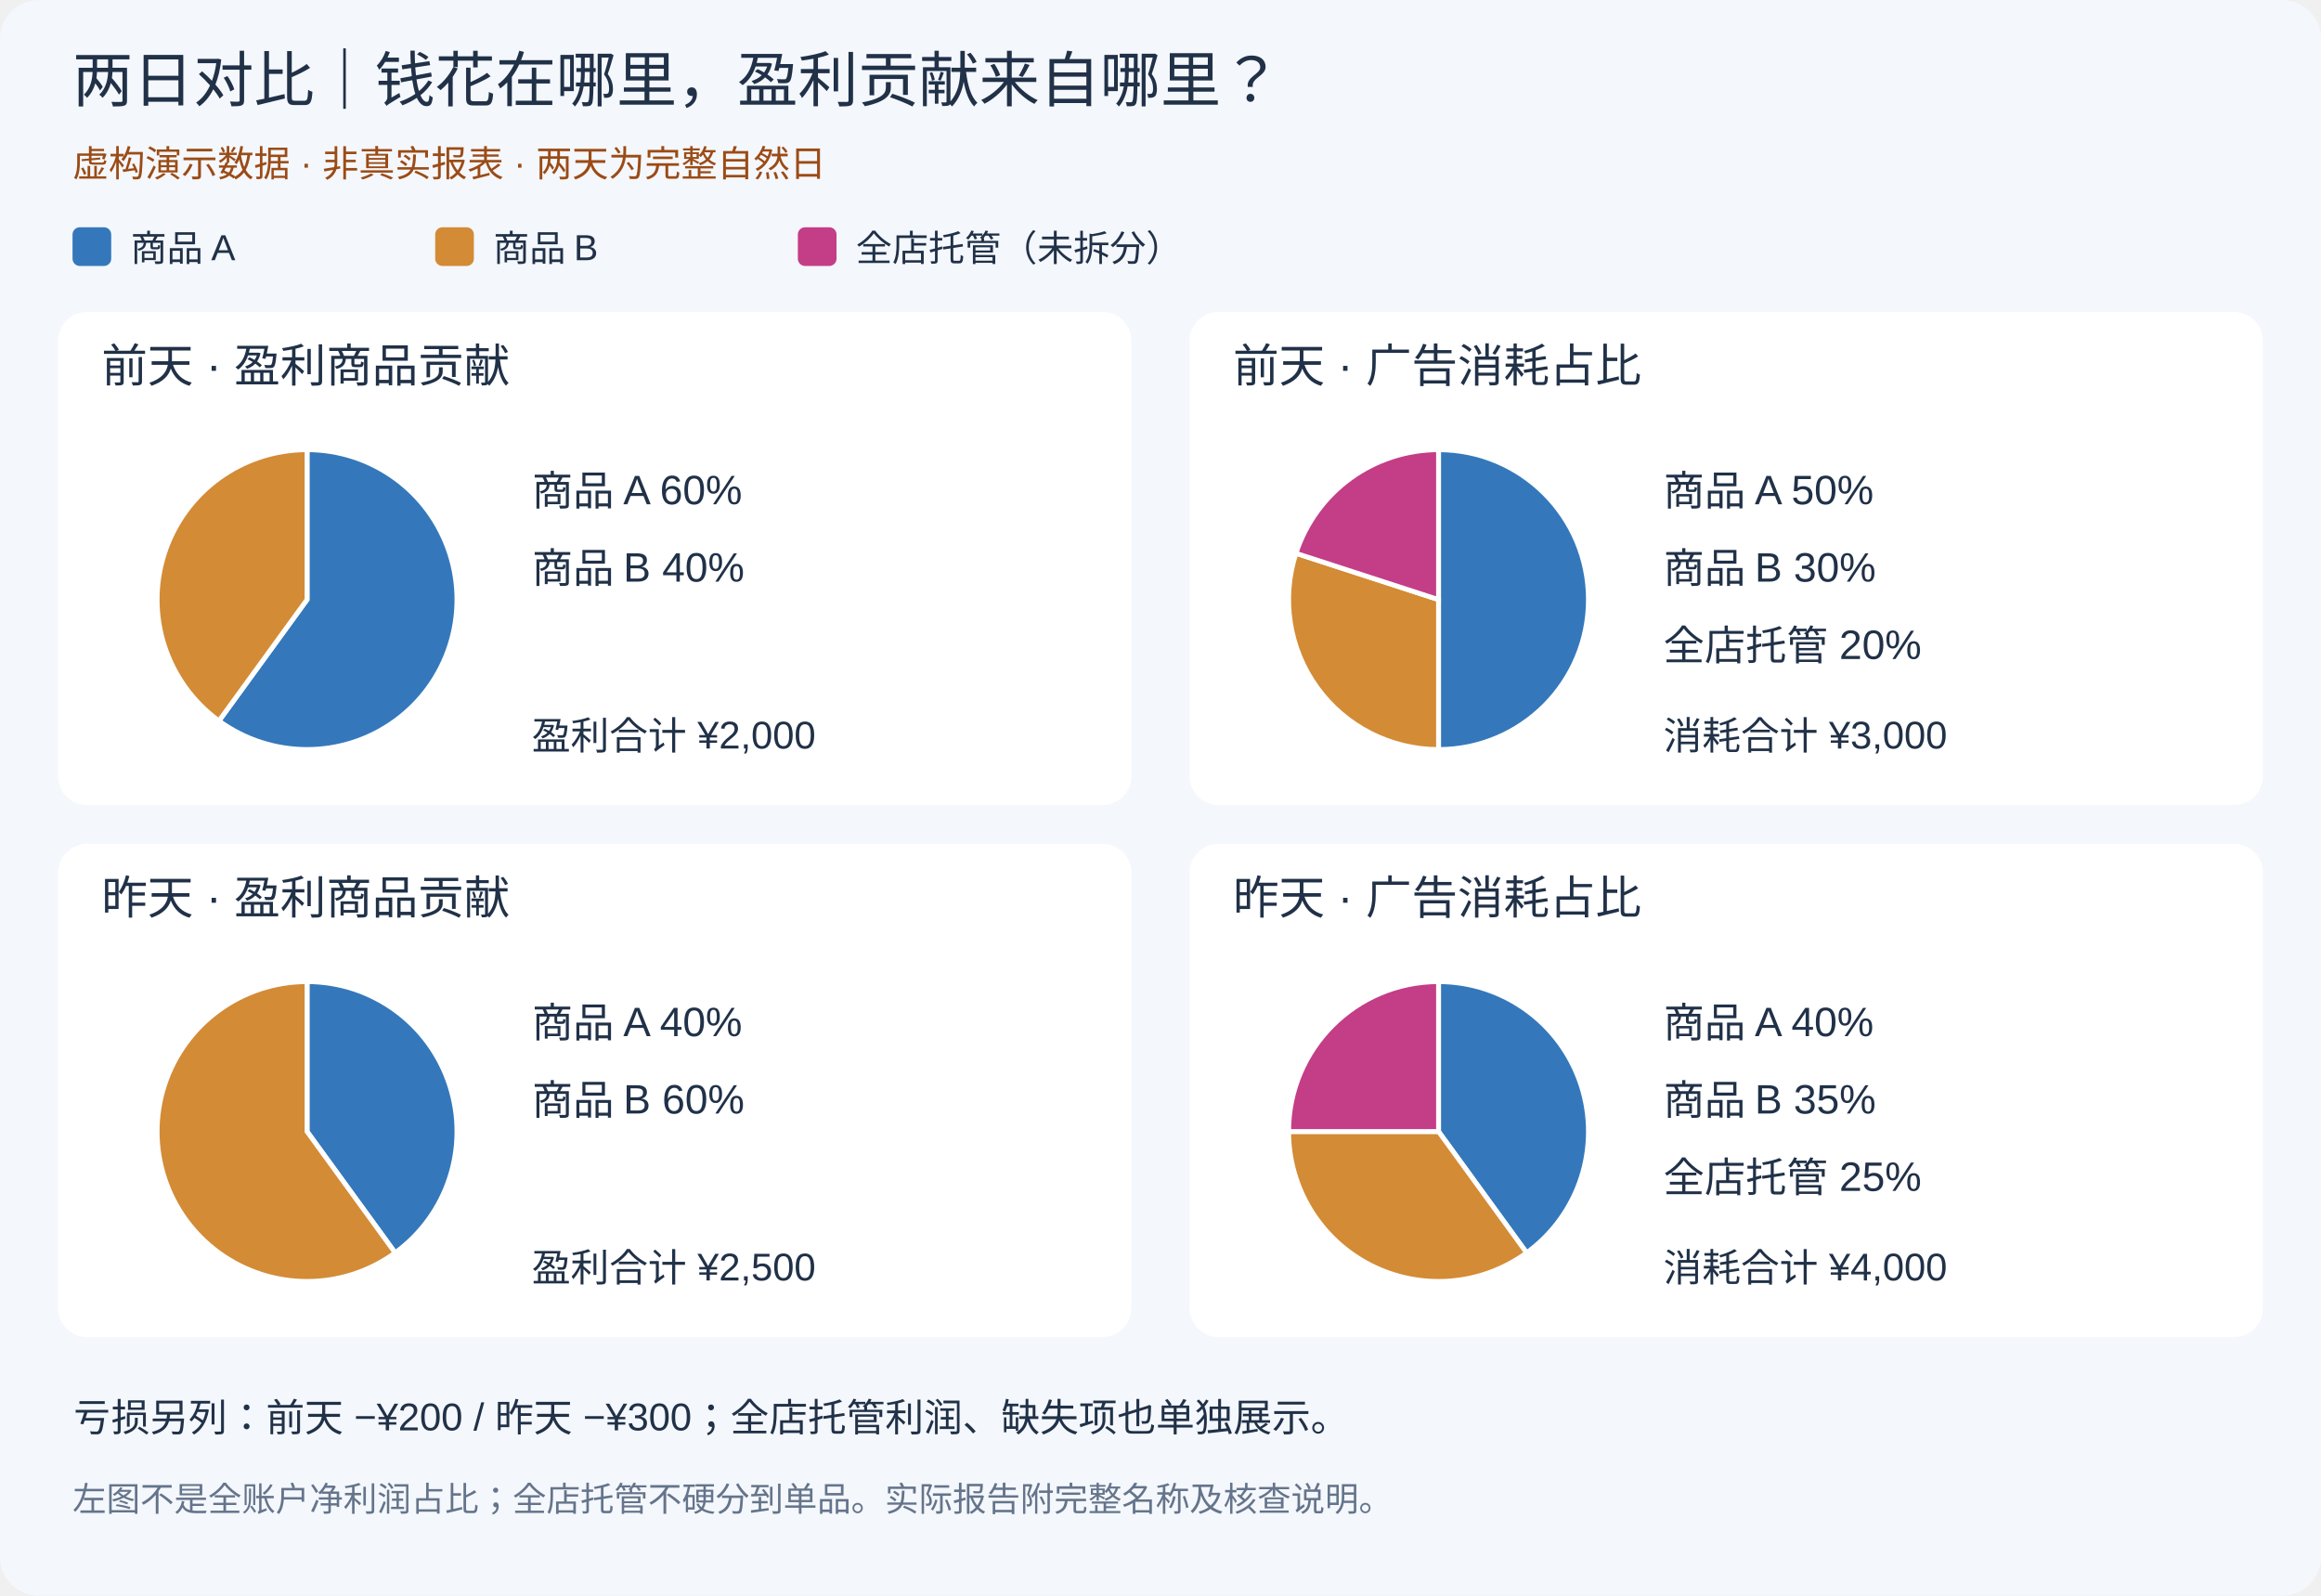
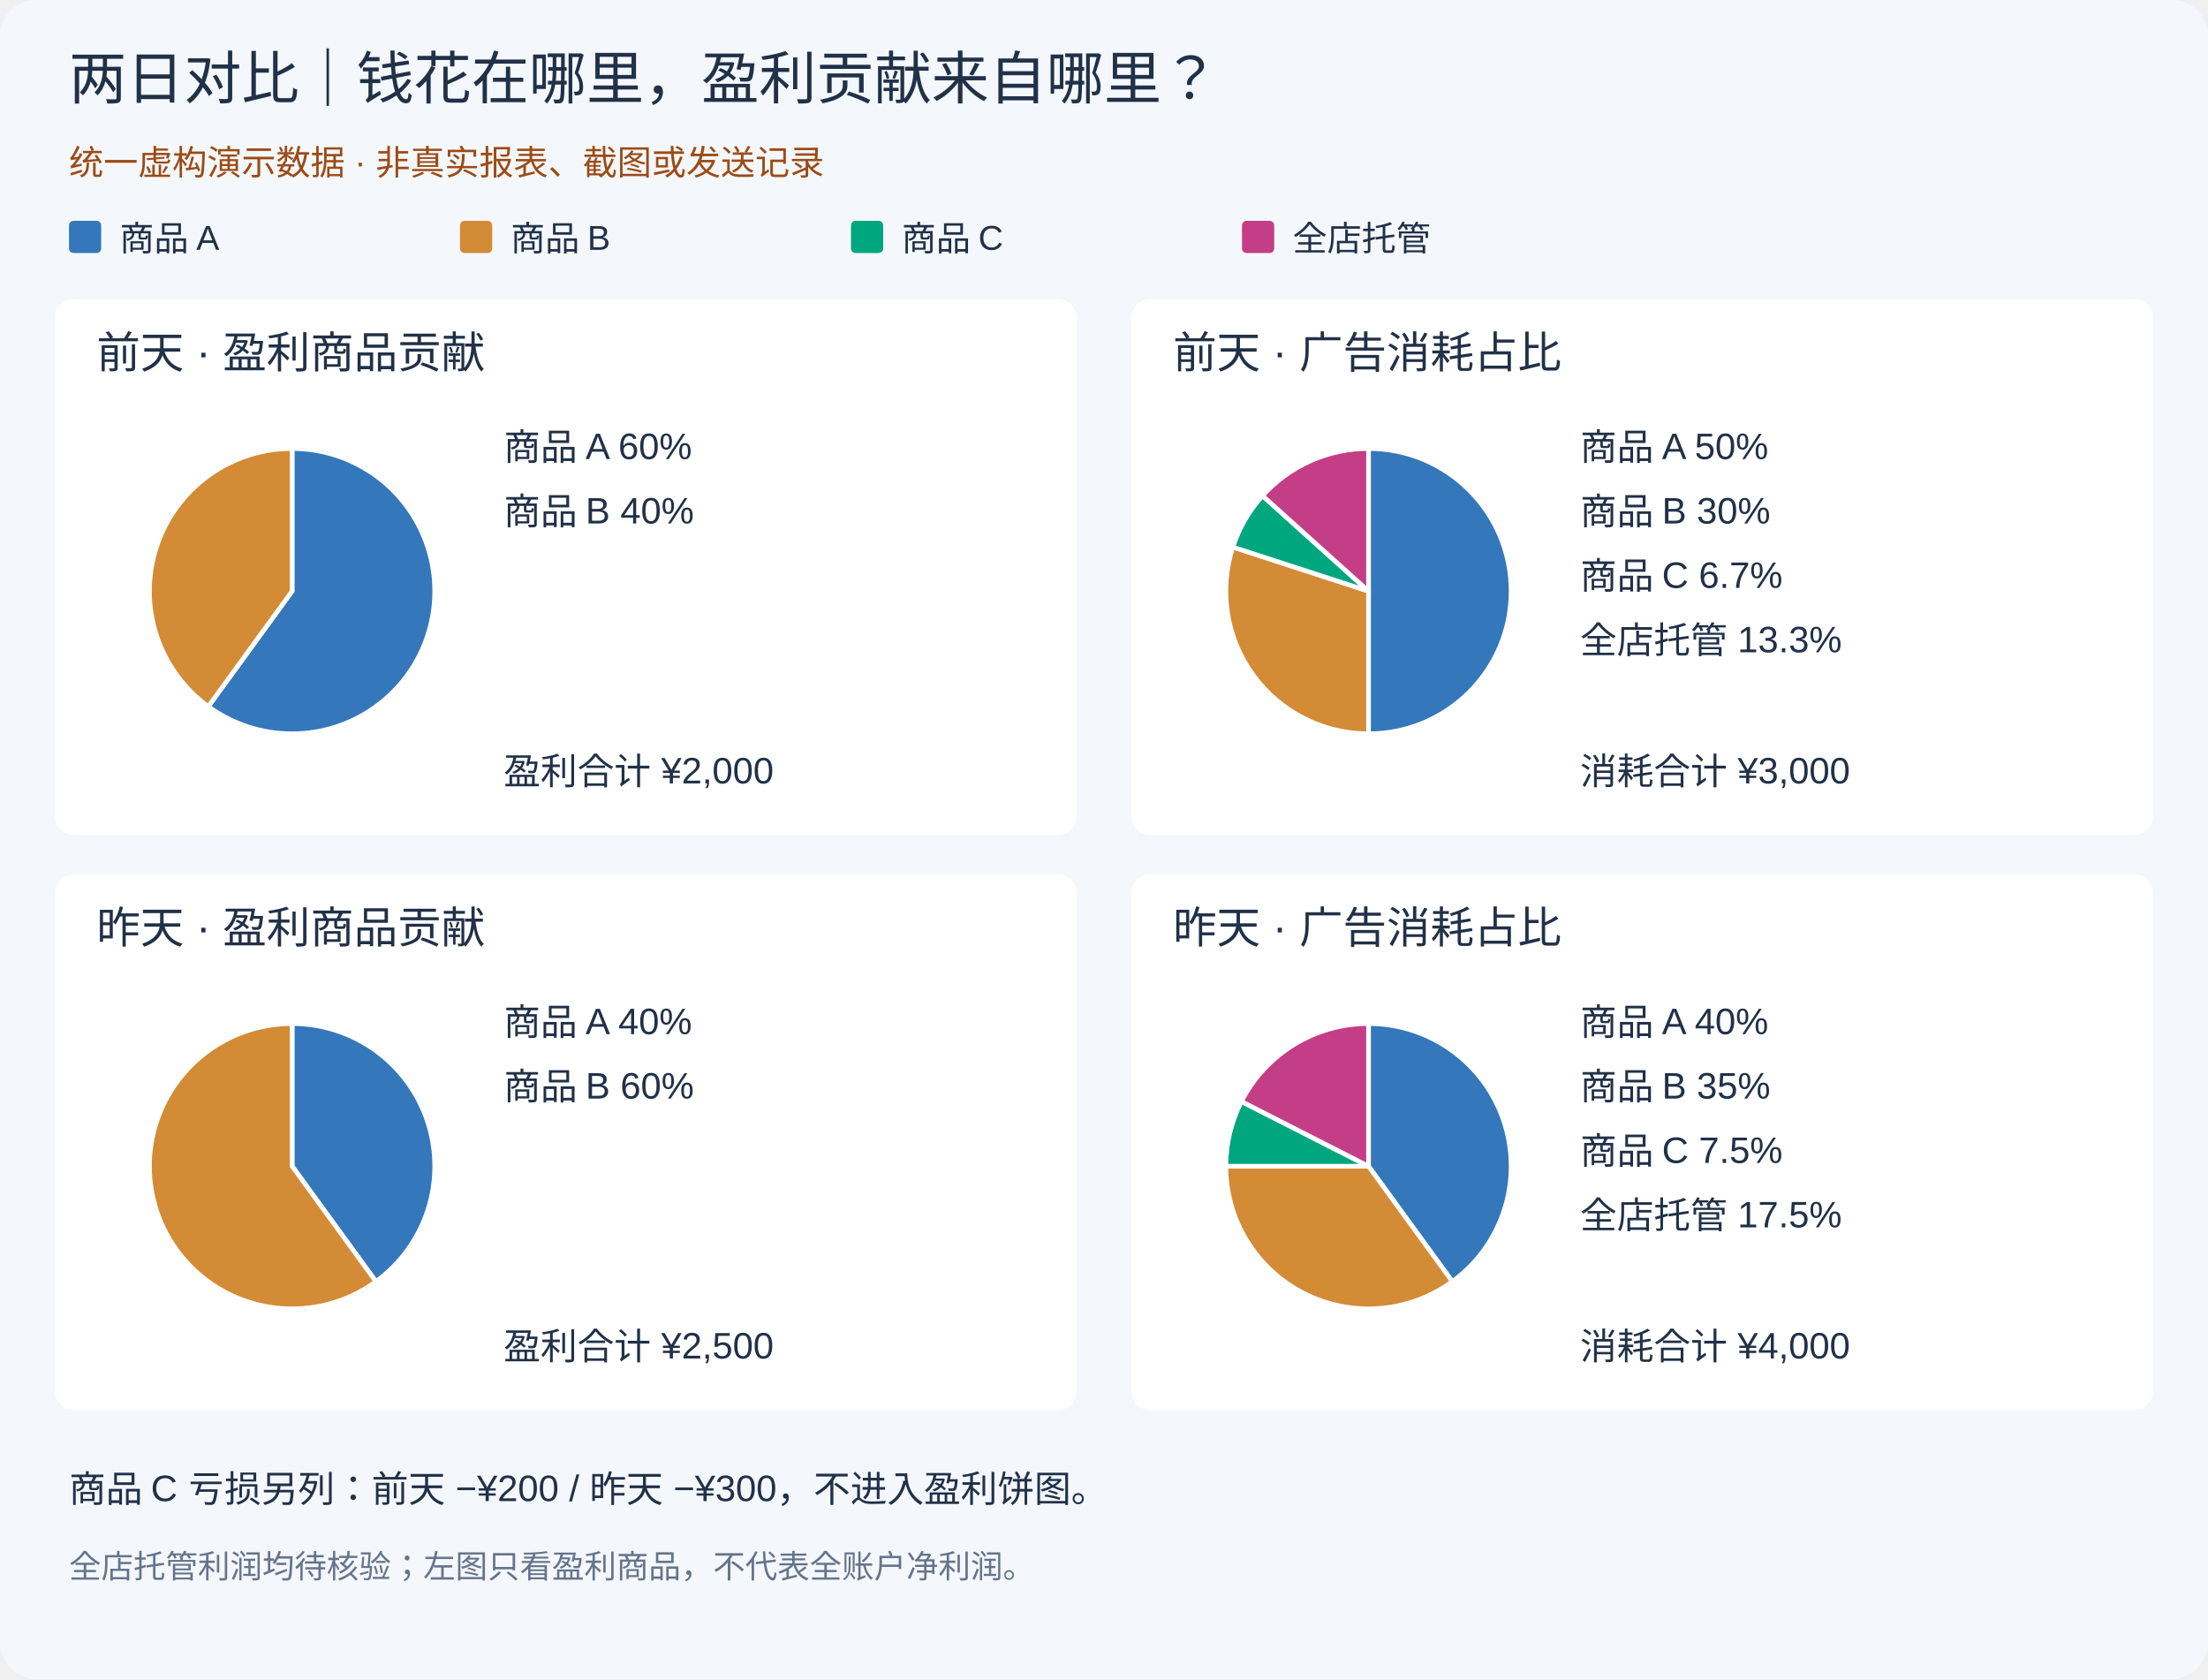
- <svg xmlns="http://www.w3.org/2000/svg" width="960" height="660" viewBox="0 0 960 660" role="img" aria-labelledby="title desc">
-   <rect width="960" height="660" rx="16" fill="#f4f7fb" />
+ <svg xmlns="http://www.w3.org/2000/svg" width="960" height="730" viewBox="0 0 960 730" role="img" aria-label="两日对比｜钱花在哪里，盈利贡献来自哪里？">
+   <rect x="0" y="0" width="960" height="730" fill="#f4f7fb" rx="16" />
  <g font-family="-apple-system,BlinkMacSystemFont,Segoe UI,Arial,sans-serif" fill="#203148">
-     <text x="30" y="42" font-size="25" fill="#203148">两日对比｜钱花在哪里，盈利贡献来自哪里？</text>
-     <text x="30" y="73" font-size="15" fill="#9b4b16">虚构演示数据 · 非真实报表 · 两天为完整自然日</text>
-     <rect x="30" y="94" width="16" height="16" rx="3" fill="#3478bb" />
-     <text x="54" y="108" font-size="15" fill="#203148">商品 A</text>
-     <rect x="180" y="94" width="16" height="16" rx="3" fill="#d38b36" />
-     <text x="204" y="108" font-size="15" fill="#203148">商品 B</text>
-     <rect x="330" y="94" width="16" height="16" rx="3" fill="#c43d87" />
-     <text x="354" y="108" font-size="15" fill="#203148">全店托管（未拆分）</text>
-     <rect x="24" y="129" width="444" height="204" rx="12" fill="#fff" />
-     <text x="42" y="158" font-size="19" fill="#203148">前天 · 盈利商品贡献</text>
-     <path d="M 127 248 L 127.0 186.0 A 62 62 0 1 1 90.557 298.159 Z" fill="#3478bb" stroke="#fff" stroke-width="2" />
-     <text x="220" y="209" font-size="17" fill="#203148">商品 A  60%</text>
-     <path d="M 127 248 L 90.557 298.159 A 62 62 0 0 1 127 186.0 Z" fill="#d38b36" stroke="#fff" stroke-width="2" />
-     <text x="220" y="241" font-size="17" fill="#203148">商品 B  40%</text>
-     <text x="220" y="310" font-size="16" fill="#203148">盈利合计 ¥2,000</text>
-     <rect x="492" y="129" width="444" height="204" rx="12" fill="#fff" />
-     <text x="510" y="158" font-size="19" fill="#203148">前天 · 广告消耗占比</text>
-     <path d="M 595 248 L 595.0 186.0 A 62 62 0 0 1 595.0 310.0 Z" fill="#3478bb" stroke="#fff" stroke-width="2" />
-     <text x="688" y="209" font-size="17" fill="#203148">商品 A  50%</text>
-     <path d="M 595 248 L 595.0 310.0 A 62 62 0 0 1 536.034 228.841 Z" fill="#d38b36" stroke="#fff" stroke-width="2" />
-     <text x="688" y="241" font-size="17" fill="#203148">商品 B  30%</text>
-     <path d="M 595 248 L 536.034 228.841 A 62 62 0 0 1 595.0 186.0 Z" fill="#c43d87" stroke="#fff" stroke-width="2" />
-     <text x="688" y="273" font-size="17" fill="#203148">全店托管  20%</text>
-     <text x="688" y="310" font-size="16" fill="#203148">消耗合计 ¥3,000</text>
-     <rect x="24" y="349" width="444" height="204" rx="12" fill="#fff" />
-     <text x="42" y="378" font-size="19" fill="#203148">昨天 · 盈利商品贡献</text>
-     <path d="M 127 468 L 127.0 406.0 A 62 62 0 0 1 163.443 518.159 Z" fill="#3478bb" stroke="#fff" stroke-width="2" />
-     <text x="220" y="429" font-size="17" fill="#203148">商品 A  40%</text>
-     <path d="M 127 468 L 163.443 518.159 A 62 62 0 1 1 127 406.0 Z" fill="#d38b36" stroke="#fff" stroke-width="2" />
-     <text x="220" y="461" font-size="17" fill="#203148">商品 B  60%</text>
-     <text x="220" y="530" font-size="16" fill="#203148">盈利合计 ¥2,500</text>
-     <rect x="492" y="349" width="444" height="204" rx="12" fill="#fff" />
-     <text x="510" y="378" font-size="19" fill="#203148">昨天 · 广告消耗占比</text>
-     <path d="M 595 468 L 595.0 406.0 A 62 62 0 0 1 631.443 518.159 Z" fill="#3478bb" stroke="#fff" stroke-width="2" />
-     <text x="688" y="429" font-size="17" fill="#203148">商品 A  40%</text>
-     <path d="M 595 468 L 631.443 518.159 A 62 62 0 0 1 533.0 468.0 Z" fill="#d38b36" stroke="#fff" stroke-width="2" />
-     <text x="688" y="461" font-size="17" fill="#203148">商品 B  35%</text>
-     <path d="M 595 468 L 533.0 468.0 A 62 62 0 0 1 595.0 406.0 Z" fill="#c43d87" stroke="#fff" stroke-width="2" />
-     <text x="688" y="493" font-size="17" fill="#203148">全店托管  25%</text>
-     <text x="688" y="530" font-size="16" fill="#203148">消耗合计 ¥4,000</text>
-     <text x="30" y="592" font-size="16" fill="#203148">亏损另列：前天 −¥200 / 昨天 −¥300；全店托管利润、缺失项也单独展示。</text>
-     <text x="30" y="625" font-size="14" fill="#64748b">左图不是全账户净利润占比；全店托管不硬分到单品。实际报告附完整名称及核查说明。</text>
+     <text x="30" y="43" font-size="25" fill="#203148" text-anchor="start">两日对比｜钱花在哪里，盈利贡献来自哪里？</text>
+     <text x="30" y="76" font-size="15" fill="#9b4b16" text-anchor="start">统一虚构演示数据 · 非真实报表、截图或发送记录</text>
+     <rect x="30" y="96" width="14" height="14" fill="#3478bb" rx="2" />
+     <text x="52" y="109" font-size="15" fill="#203148" text-anchor="start">商品 A</text>
+     <rect x="200" y="96" width="14" height="14" fill="#d38b36" rx="2" />
+     <text x="222" y="109" font-size="15" fill="#203148" text-anchor="start">商品 B</text>
+     <rect x="370" y="96" width="14" height="14" fill="#00a67d" rx="2" />
+     <text x="392" y="109" font-size="15" fill="#203148" text-anchor="start">商品 C</text>
+     <rect x="540" y="96" width="14" height="14" fill="#c43d87" rx="2" />
+     <text x="562" y="109" font-size="15" fill="#203148" text-anchor="start">全店托管</text>
+     <rect x="24" y="130" width="444" height="233" fill="#fff" rx="8" />
+     <text x="42" y="160" font-size="19" fill="#203148" text-anchor="start">前天 · 盈利商品贡献</text>
+     <path d="M 127 257 L 127.0 195.0 A 62 62 0 1 1 90.557 307.159 Z" fill="#3478bb" stroke="#fff" stroke-width="2" />
+     <path d="M 127 257 L 90.557 307.159 A 62 62 0 0 1 127 195.0 Z" fill="#d38b36" stroke="#fff" stroke-width="2" />
+     <text x="219" y="200" font-size="16" fill="#203148" text-anchor="start">商品 A  60%</text>
+     <text x="219" y="228" font-size="16" fill="#203148" text-anchor="start">商品 B  40%</text>
+     <text x="219" y="341" font-size="16" fill="#203148" text-anchor="start">盈利合计 ¥2,000</text>
+     <rect x="492" y="130" width="444" height="233" fill="#fff" rx="8" />
+     <text x="510" y="160" font-size="19" fill="#203148" text-anchor="start">前天 · 广告消耗占比</text>
+     <path d="M 595 257 L 595.0 195.0 A 62 62 0 0 1 595.0 319.0 Z" fill="#3478bb" stroke="#fff" stroke-width="2" />
+     <path d="M 595 257 L 595.0 319.0 A 62 62 0 0 1 536.034 237.841 Z" fill="#d38b36" stroke="#fff" stroke-width="2" />
+     <path d="M 595 257 L 536.034 237.841 A 62 62 0 0 1 548.925 215.514 Z" fill="#00a67d" stroke="#fff" stroke-width="2" />
+     <path d="M 595 257 L 548.925 215.514 A 62 62 0 0 1 595.0 195.0 Z" fill="#c43d87" stroke="#fff" stroke-width="2" />
+     <text x="687" y="200" font-size="16" fill="#203148" text-anchor="start">商品 A  50%</text>
+     <text x="687" y="228" font-size="16" fill="#203148" text-anchor="start">商品 B  30%</text>
+     <text x="687" y="256" font-size="16" fill="#203148" text-anchor="start">商品 C  6.7%</text>
+     <text x="687" y="284" font-size="16" fill="#203148" text-anchor="start">全店托管  13.3%</text>
+     <text x="687" y="341" font-size="16" fill="#203148" text-anchor="start">消耗合计 ¥3,000</text>
+     <rect x="24" y="380" width="444" height="233" fill="#fff" rx="8" />
+     <text x="42" y="410" font-size="19" fill="#203148" text-anchor="start">昨天 · 盈利商品贡献</text>
+     <path d="M 127 507 L 127.0 445.0 A 62 62 0 0 1 163.443 557.159 Z" fill="#3478bb" stroke="#fff" stroke-width="2" />
+     <path d="M 127 507 L 163.443 557.159 A 62 62 0 1 1 127 445.0 Z" fill="#d38b36" stroke="#fff" stroke-width="2" />
+     <text x="219" y="450" font-size="16" fill="#203148" text-anchor="start">商品 A  40%</text>
+     <text x="219" y="478" font-size="16" fill="#203148" text-anchor="start">商品 B  60%</text>
+     <text x="219" y="591" font-size="16" fill="#203148" text-anchor="start">盈利合计 ¥2,500</text>
+     <rect x="492" y="380" width="444" height="233" fill="#fff" rx="8" />
+     <text x="510" y="410" font-size="19" fill="#203148" text-anchor="start">昨天 · 广告消耗占比</text>
+     <path d="M 595 507 L 595.0 445.0 A 62 62 0 0 1 631.443 557.159 Z" fill="#3478bb" stroke="#fff" stroke-width="2" />
+     <path d="M 595 507 L 631.443 557.159 A 62 62 0 0 1 533.0 507.0 Z" fill="#d38b36" stroke="#fff" stroke-width="2" />
+     <path d="M 595 507 L 533.0 507.0 A 62 62 0 0 1 539.758 478.853 Z" fill="#00a67d" stroke="#fff" stroke-width="2" />
+     <path d="M 595 507 L 539.758 478.853 A 62 62 0 0 1 595.0 445.0 Z" fill="#c43d87" stroke="#fff" stroke-width="2" />
+     <text x="687" y="450" font-size="16" fill="#203148" text-anchor="start">商品 A  40%</text>
+     <text x="687" y="478" font-size="16" fill="#203148" text-anchor="start">商品 B  35%</text>
+     <text x="687" y="506" font-size="16" fill="#203148" text-anchor="start">商品 C  7.5%</text>
+     <text x="687" y="534" font-size="16" fill="#203148" text-anchor="start">全店托管  17.5%</text>
+     <text x="687" y="591" font-size="16" fill="#203148" text-anchor="start">消耗合计 ¥4,000</text>
+     <text x="30" y="653" font-size="16" fill="#203148" text-anchor="start">商品 C 亏损另列：前天 −¥200 / 昨天 −¥300，不进入盈利饼图。</text>
+     <text x="30" y="686" font-size="14" fill="#64748b" text-anchor="start">全店托管利润均待核验；左图只看盈利商品，不代表全账户净利润。</text>
  </g>
</svg>
